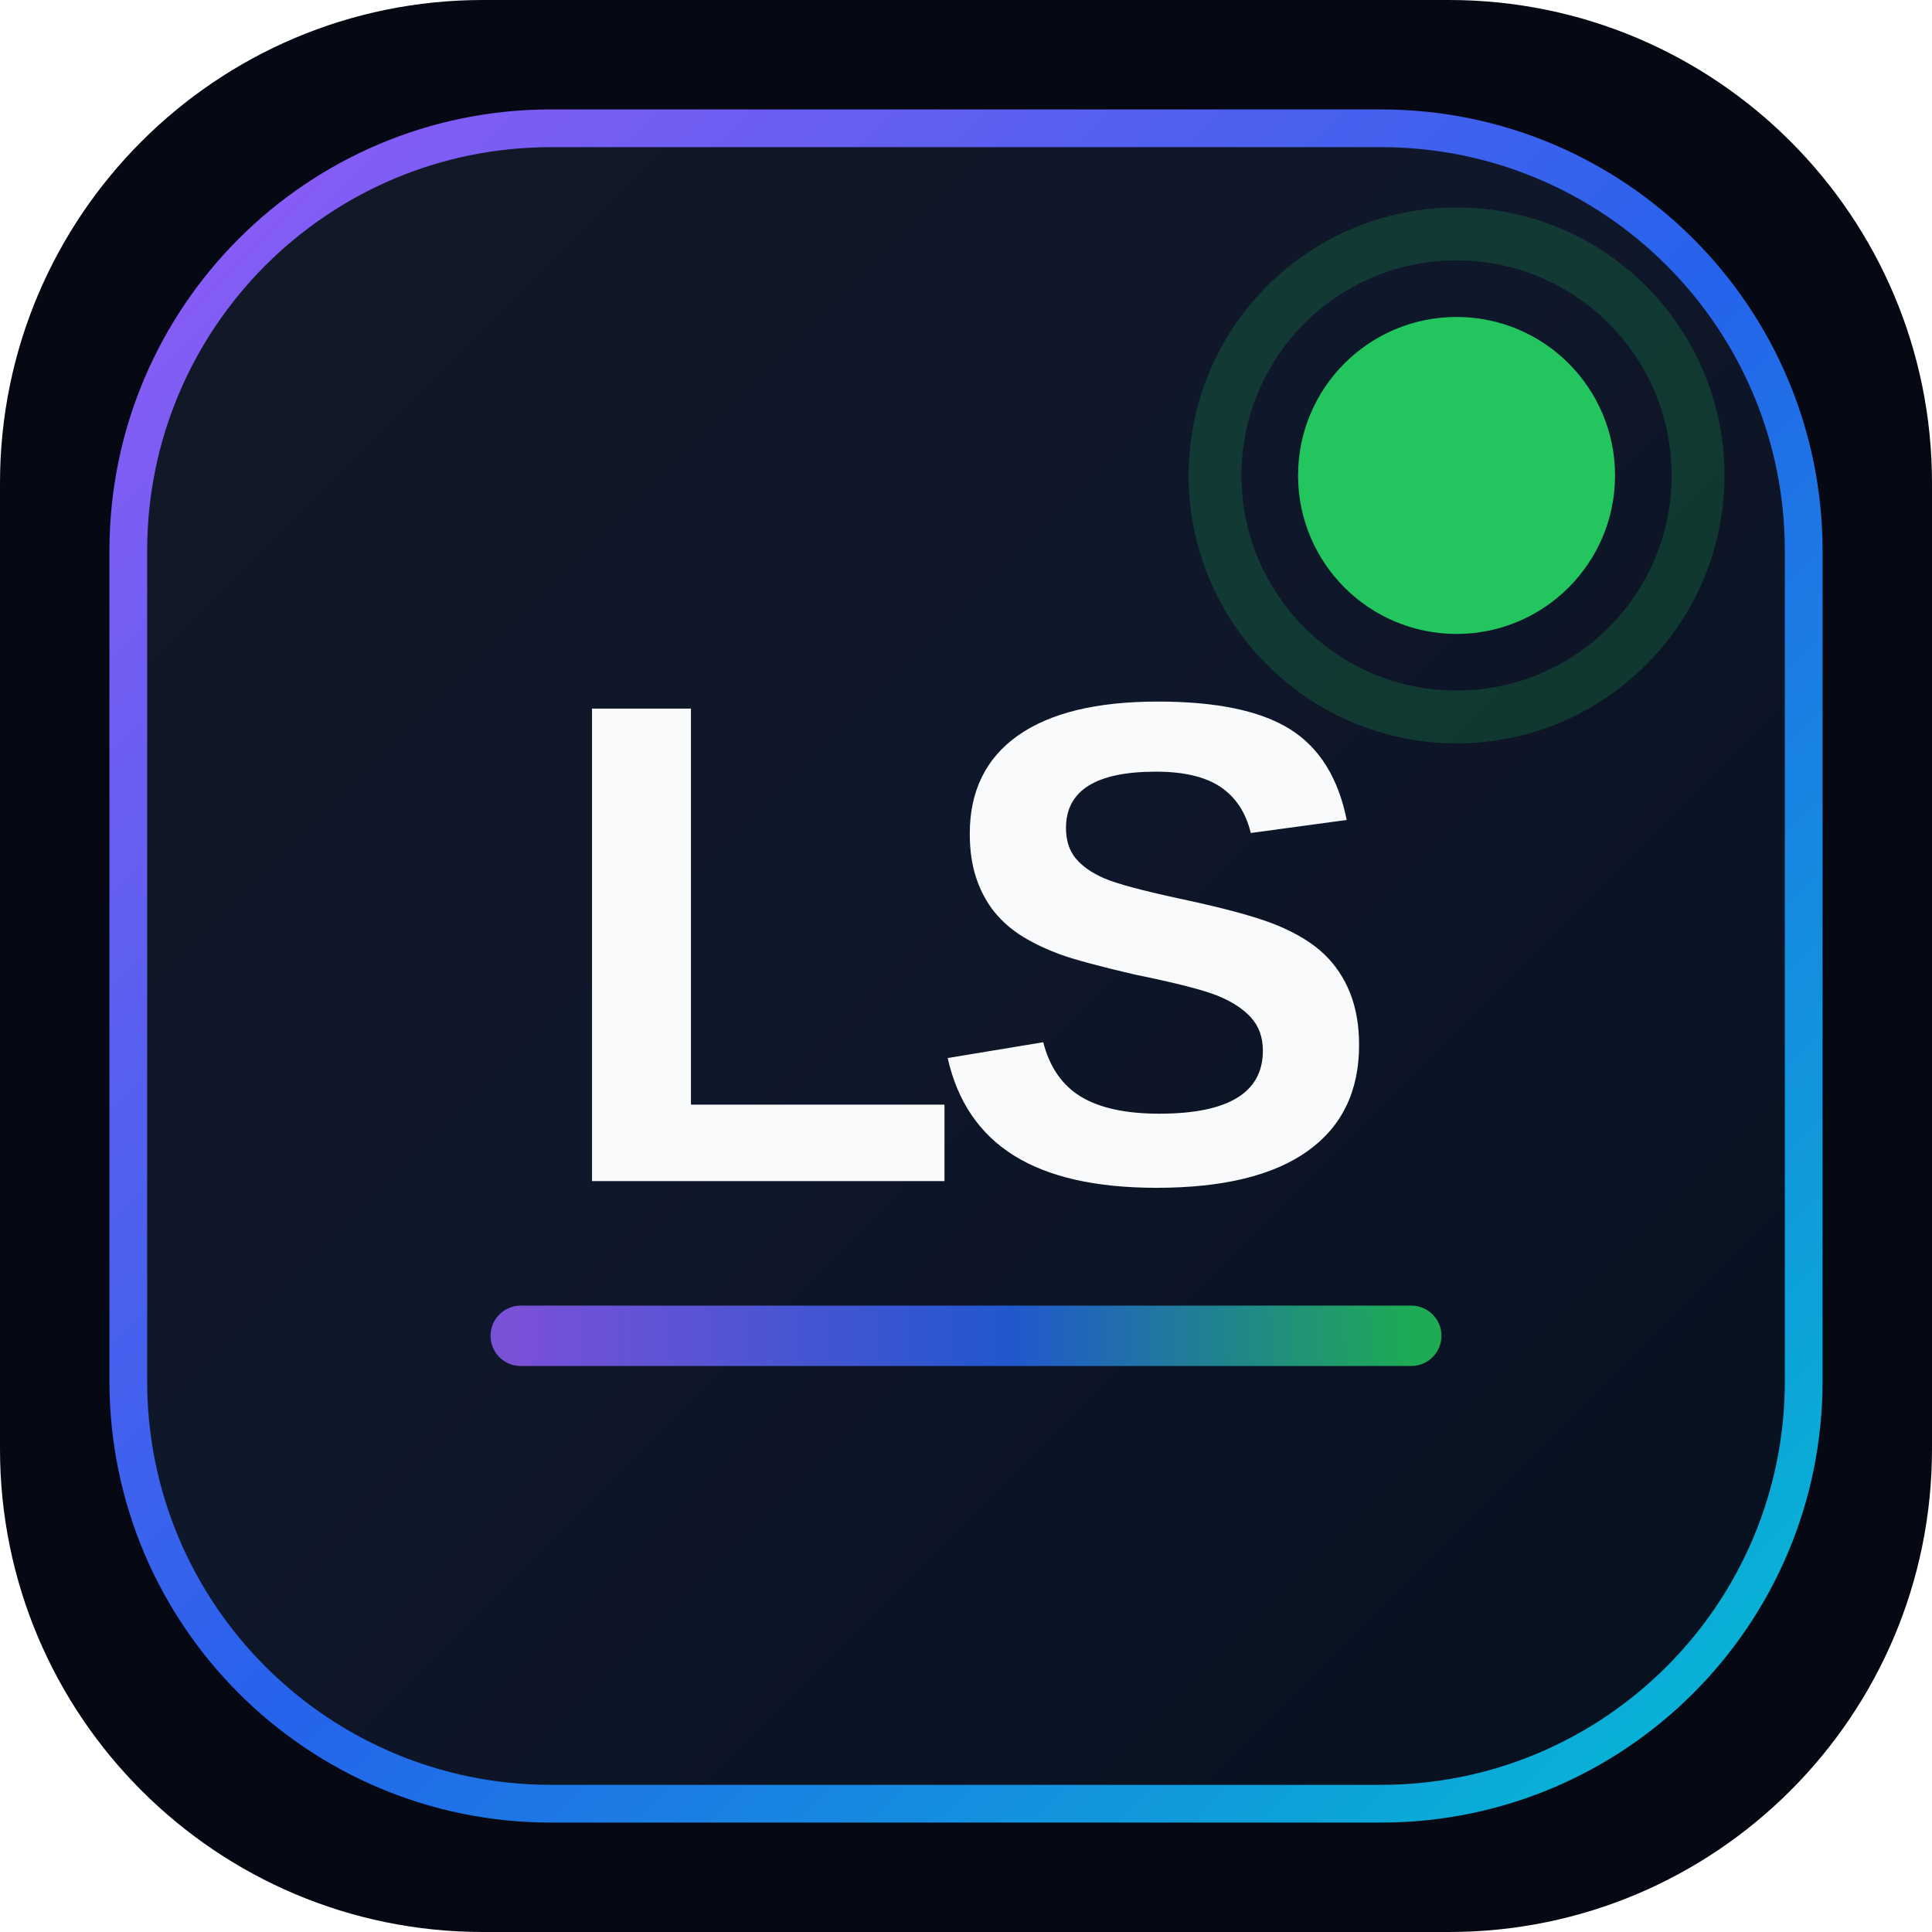
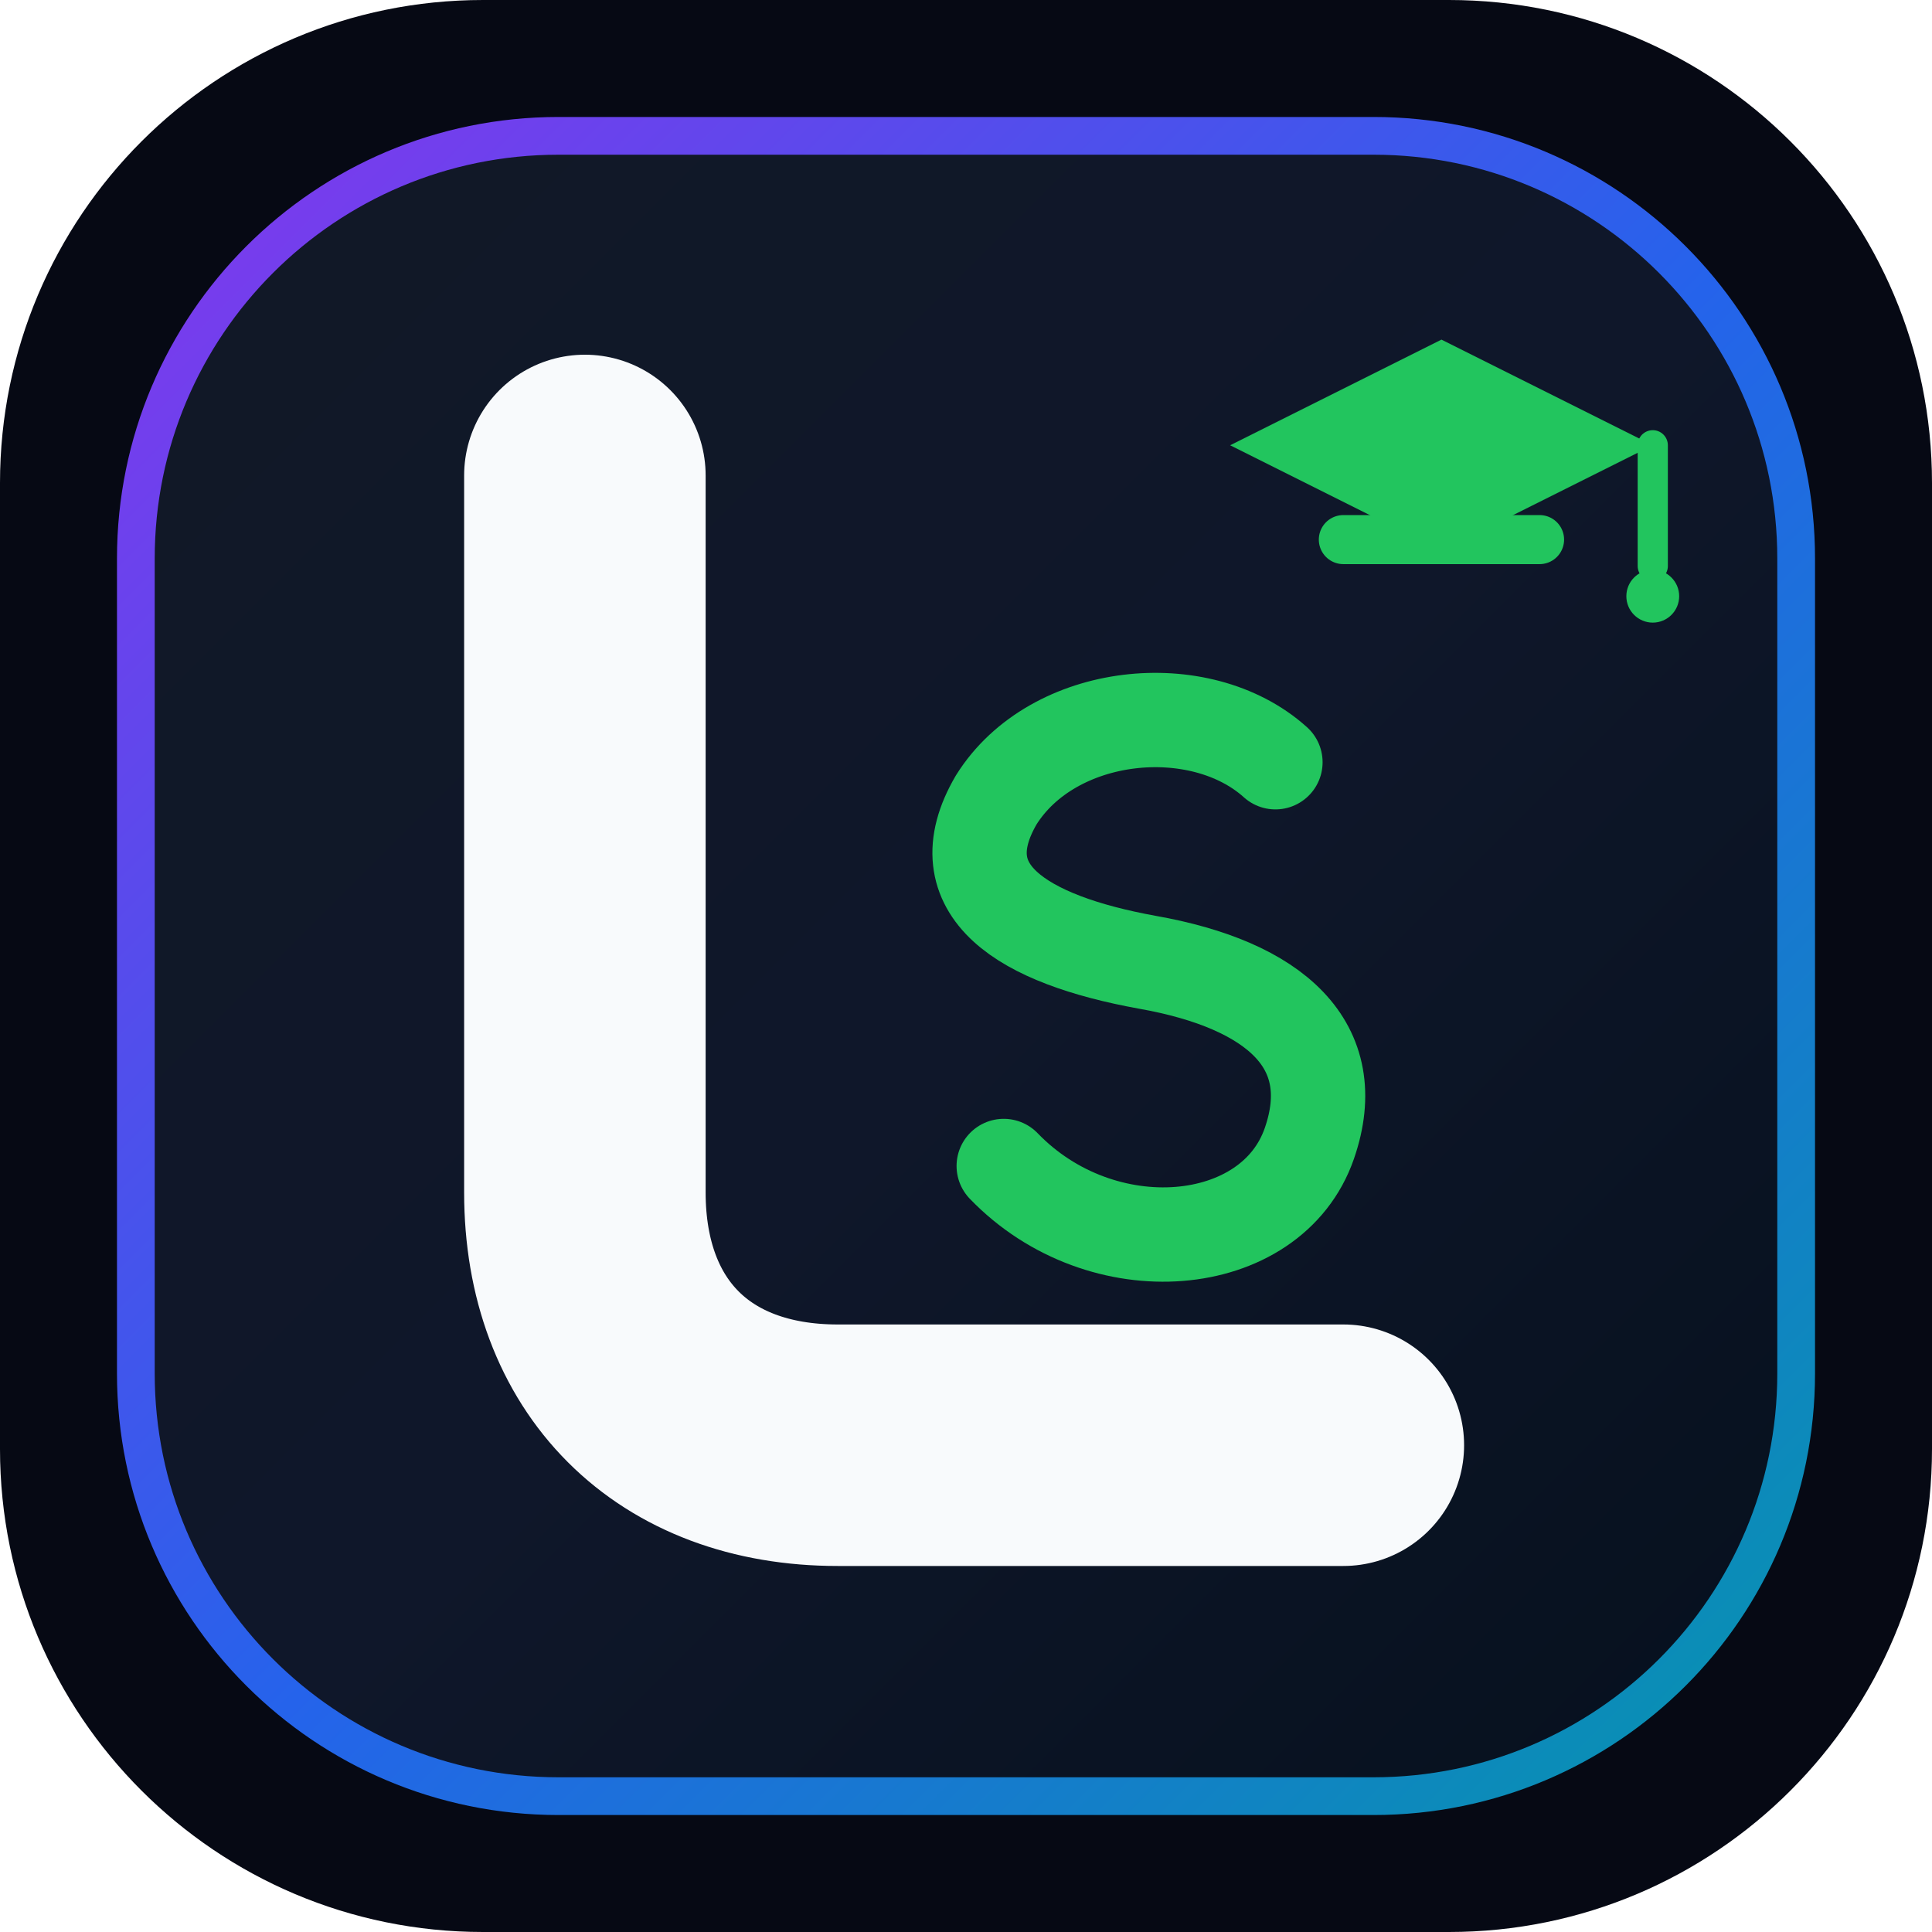
<svg xmlns="http://www.w3.org/2000/svg" width="512" height="512" viewBox="0 0 512 512" fill="none">
  <rect width="512" height="512" rx="128" fill="#060914" />
-   <rect x="34" y="34" width="444" height="444" rx="112" fill="url(#darkPanel)" />
-   <rect x="34" y="34" width="444" height="444" rx="112" stroke="url(#darkBorder)" stroke-width="10" />
-   <circle cx="386" cy="126" r="42" fill="#22C55E" />
-   <circle cx="386" cy="126" r="64" stroke="#22C55E" stroke-opacity="0.20" stroke-width="14" />
-   <text x="256" y="313" text-anchor="middle" font-family="Arial, Helvetica, sans-serif" font-size="182" font-weight="900" letter-spacing="-10" fill="#F8FAFC">LS</text>
-   <path d="M138 354H374" stroke="url(#accentLine)" stroke-width="16" stroke-linecap="round" opacity="0.85" />
+   <rect x="36" y="36" width="440" height="440" rx="112" fill="url(#panelDark)" />
+   <rect x="36" y="36" width="440" height="440" rx="112" stroke="url(#borderDark)" stroke-width="10" />
+   <path d="M155 126V316C155 357 181 383 222 383H356" stroke="#F8FAFC" stroke-width="64" stroke-linecap="round" stroke-linejoin="round" />
+   <path d="M338 202C318 184 279 188 264 212C250 236 271 249 304 255C338 261 356 277 347 303C337 332 292 336 266 309" stroke="#22C55E" stroke-width="25" stroke-linecap="round" stroke-linejoin="round" />
+   <path d="M326 118L382 90L438 118L382 146L326 118Z" fill="#22C55E" />
+   <path d="M356 143H408" stroke="#22C55E" stroke-width="13" stroke-linecap="round" />
+   <path d="M438 118V150" stroke="#22C55E" stroke-width="8" stroke-linecap="round" />
+   <circle cx="438" cy="158" r="7" fill="#22C55E" />
  <defs>
-     <linearGradient id="darkPanel" x1="64" y1="64" x2="448" y2="448" gradientUnits="userSpaceOnUse">
+     <linearGradient id="panelDark" x1="64" y1="64" x2="448" y2="448" gradientUnits="userSpaceOnUse">
      <stop stop-color="#111827" />
-       <stop offset="0.45" stop-color="#0F172A" />
+       <stop offset="0.52" stop-color="#0F172A" />
      <stop offset="1" stop-color="#07111F" />
    </linearGradient>
-     <linearGradient id="darkBorder" x1="52" y1="52" x2="460" y2="460" gradientUnits="userSpaceOnUse">
-       <stop stop-color="#8B5CF6" />
+     <linearGradient id="borderDark" x1="52" y1="52" x2="460" y2="460" gradientUnits="userSpaceOnUse">
+       <stop stop-color="#7C3AED" />
      <stop offset="0.52" stop-color="#2563EB" />
-       <stop offset="1" stop-color="#06B6D4" />
-     </linearGradient>
-     <linearGradient id="accentLine" x1="138" y1="354" x2="374" y2="354" gradientUnits="userSpaceOnUse">
-       <stop stop-color="#8B5CF6" />
-       <stop offset="0.55" stop-color="#2563EB" />
-       <stop offset="1" stop-color="#22C55E" />
+       <stop offset="1" stop-color="#0891B2" />
    </linearGradient>
  </defs>
</svg>
